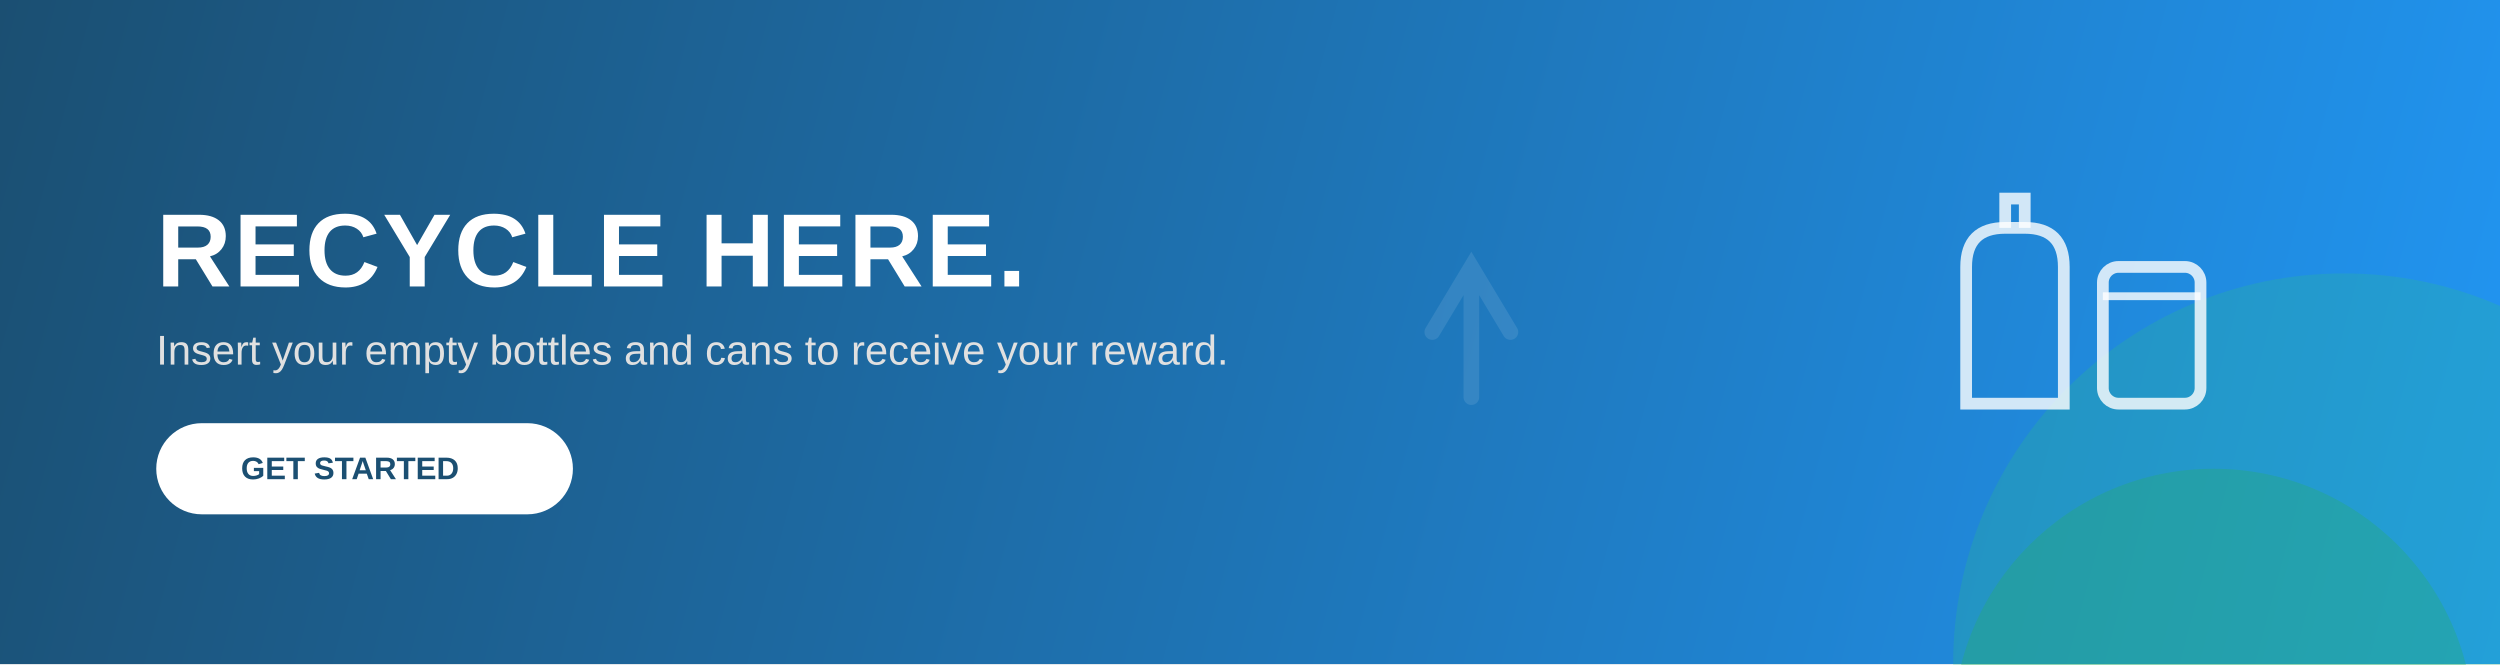
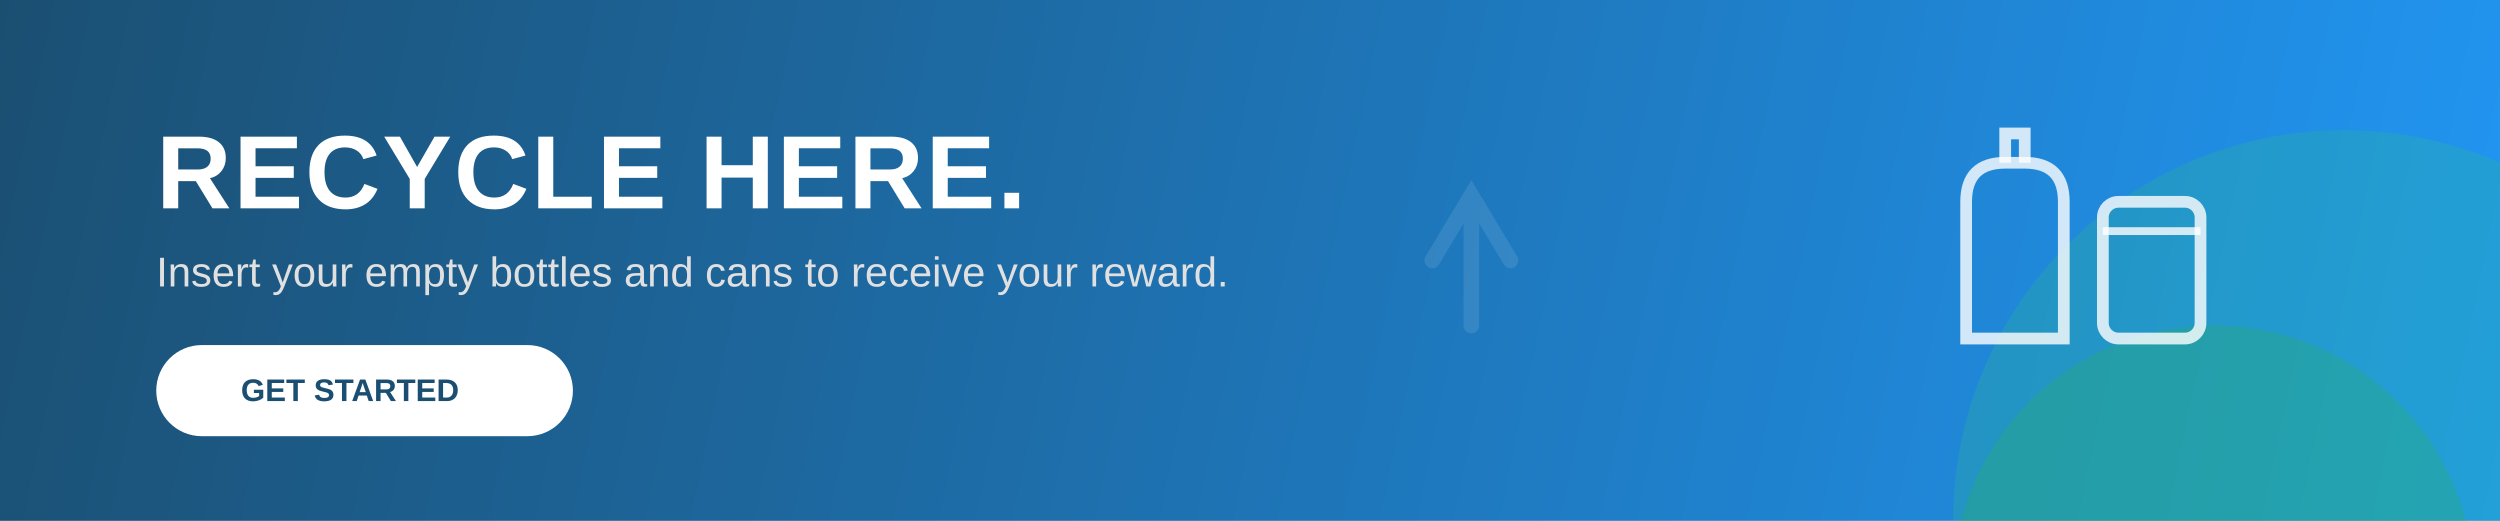
- <svg xmlns="http://www.w3.org/2000/svg" width="1920" height="510" viewBox="0 0 1920 510" fill="none">
-   <rect width="1920" height="510" fill="url(#paint0_linear)" />
-   <circle cx="1800" cy="510" r="300" fill="#2ECC71" fill-opacity="0.2" />
-   <circle cx="1700" cy="560" r="200" fill="#27AE60" fill-opacity="0.3" />
+ <svg xmlns="http://www.w3.org/2000/svg" width="1920" height="400" viewBox="0 0 1920 400" fill="none">
+   <rect width="1920" height="400" fill="url(#paint0_linear)" />
+   <circle cx="1800" cy="400" r="300" fill="#2ECC71" fill-opacity="0.2" />
+   <circle cx="1700" cy="450" r="200" fill="#27AE60" fill-opacity="0.3" />
  <text fill="white" xml:space="preserve" style="white-space: pre" font-family="Arial, sans-serif" font-size="80" font-weight="bold" letter-spacing="0.02em">
-     <tspan x="120" y="220">RECYCLE HERE.</tspan>
+     <tspan x="120" y="160">RECYCLE HERE.</tspan>
  </text>
  <text fill="#E0E0E0" xml:space="preserve" style="white-space: pre" font-family="Arial, sans-serif" font-size="32" font-weight="500">
-     <tspan x="120" y="280">Insert your empty bottles and cans to receive your reward.</tspan>
+     <tspan x="120" y="220">Insert your empty bottles and cans to receive your reward.</tspan>
  </text>
-   <rect x="120" y="325" width="320" height="70" rx="35" fill="#FFFFFF" />
+   <rect x="120" y="265" width="320" height="70" rx="35" fill="#FFFFFF" />
  <text fill="#1B4F72" xml:space="preserve" style="white-space: pre" font-family="Arial, sans-serif" font-size="24" font-weight="bold">
-     <tspan x="185" y="368">GET STARTED</tspan>
+     <tspan x="185" y="308">GET STARTED</tspan>
  </text>
-   <g transform="translate(1450, 130) scale(1.5)">
+   <g transform="translate(1450, 80) scale(1.5)">
    <path d="M40 120 V50 Q40 30 60 30 H70 Q90 30 90 50 V120 H40Z" stroke="white" stroke-width="6" fill="none" opacity="0.8" />
    <path d="M60 30 V15 H70 V30" stroke="white" stroke-width="6" fill="none" opacity="0.8" />
    <rect x="110" y="50" width="50" height="70" rx="8" stroke="white" stroke-width="6" fill="none" opacity="0.8" />
    <line x1="110" y1="65" x2="160" y2="65" stroke="white" stroke-width="4" opacity="0.8" />
  </g>
-   <path d="M1100 255 L1130 205 L1160 255 M1130 205 V305" stroke="white" stroke-width="12" stroke-linecap="round" opacity="0.1" />
+   <path d="M1100 200 L1130 150 L1160 200 M1130 150 V250" stroke="white" stroke-width="12" stroke-linecap="round" opacity="0.1" />
  <defs>
-     <linearGradient id="paint0_linear" x1="0" y1="0" x2="1920" y2="510" gradientUnits="userSpaceOnUse">
+     <linearGradient id="paint0_linear" x1="0" y1="0" x2="1920" y2="400" gradientUnits="userSpaceOnUse">
      <stop stop-color="#1B4F72" />
      <stop offset="1" stop-color="#2196F3" />
    </linearGradient>
  </defs>
</svg>
